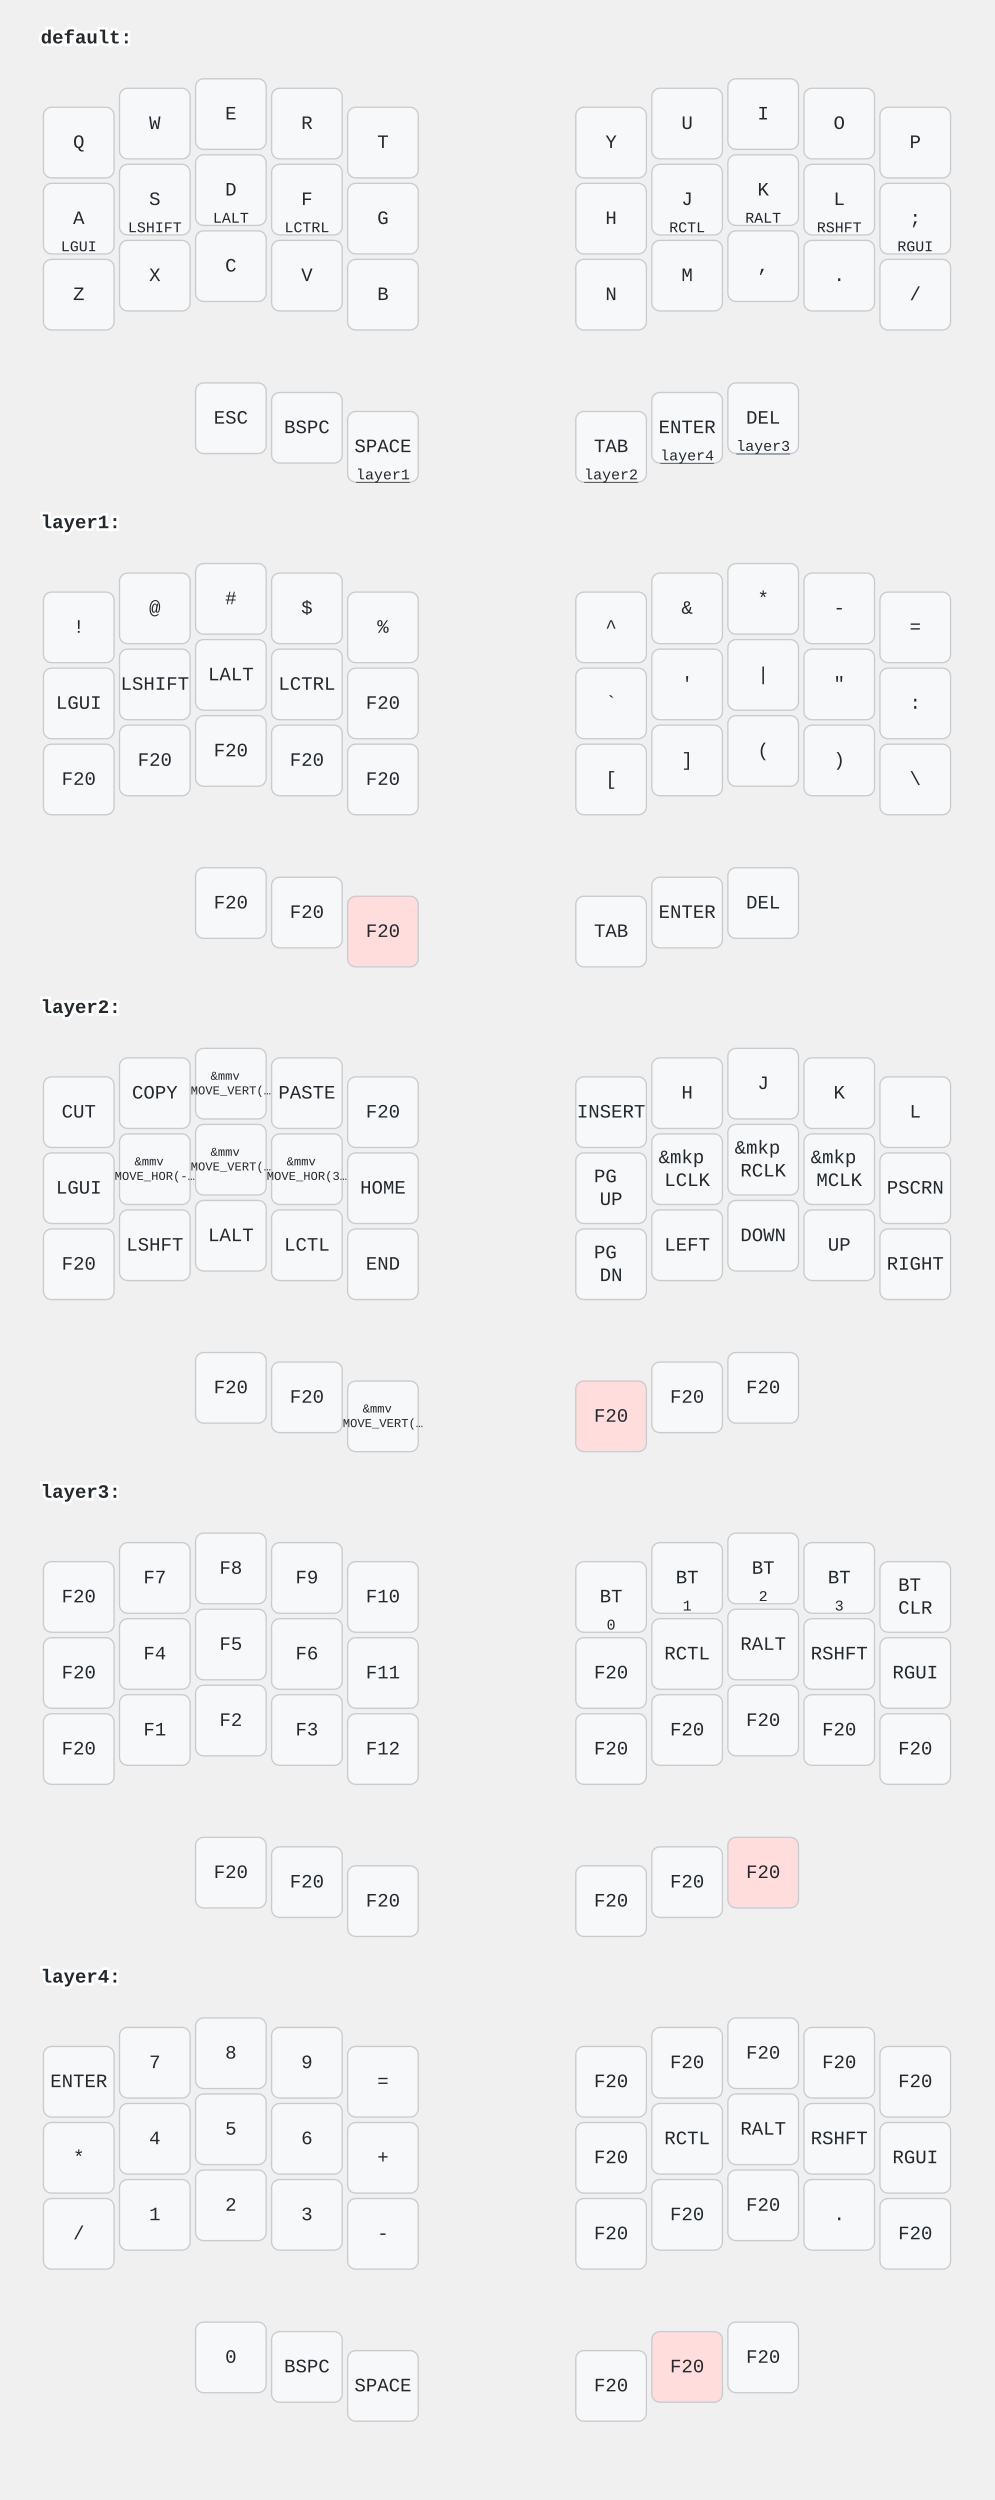
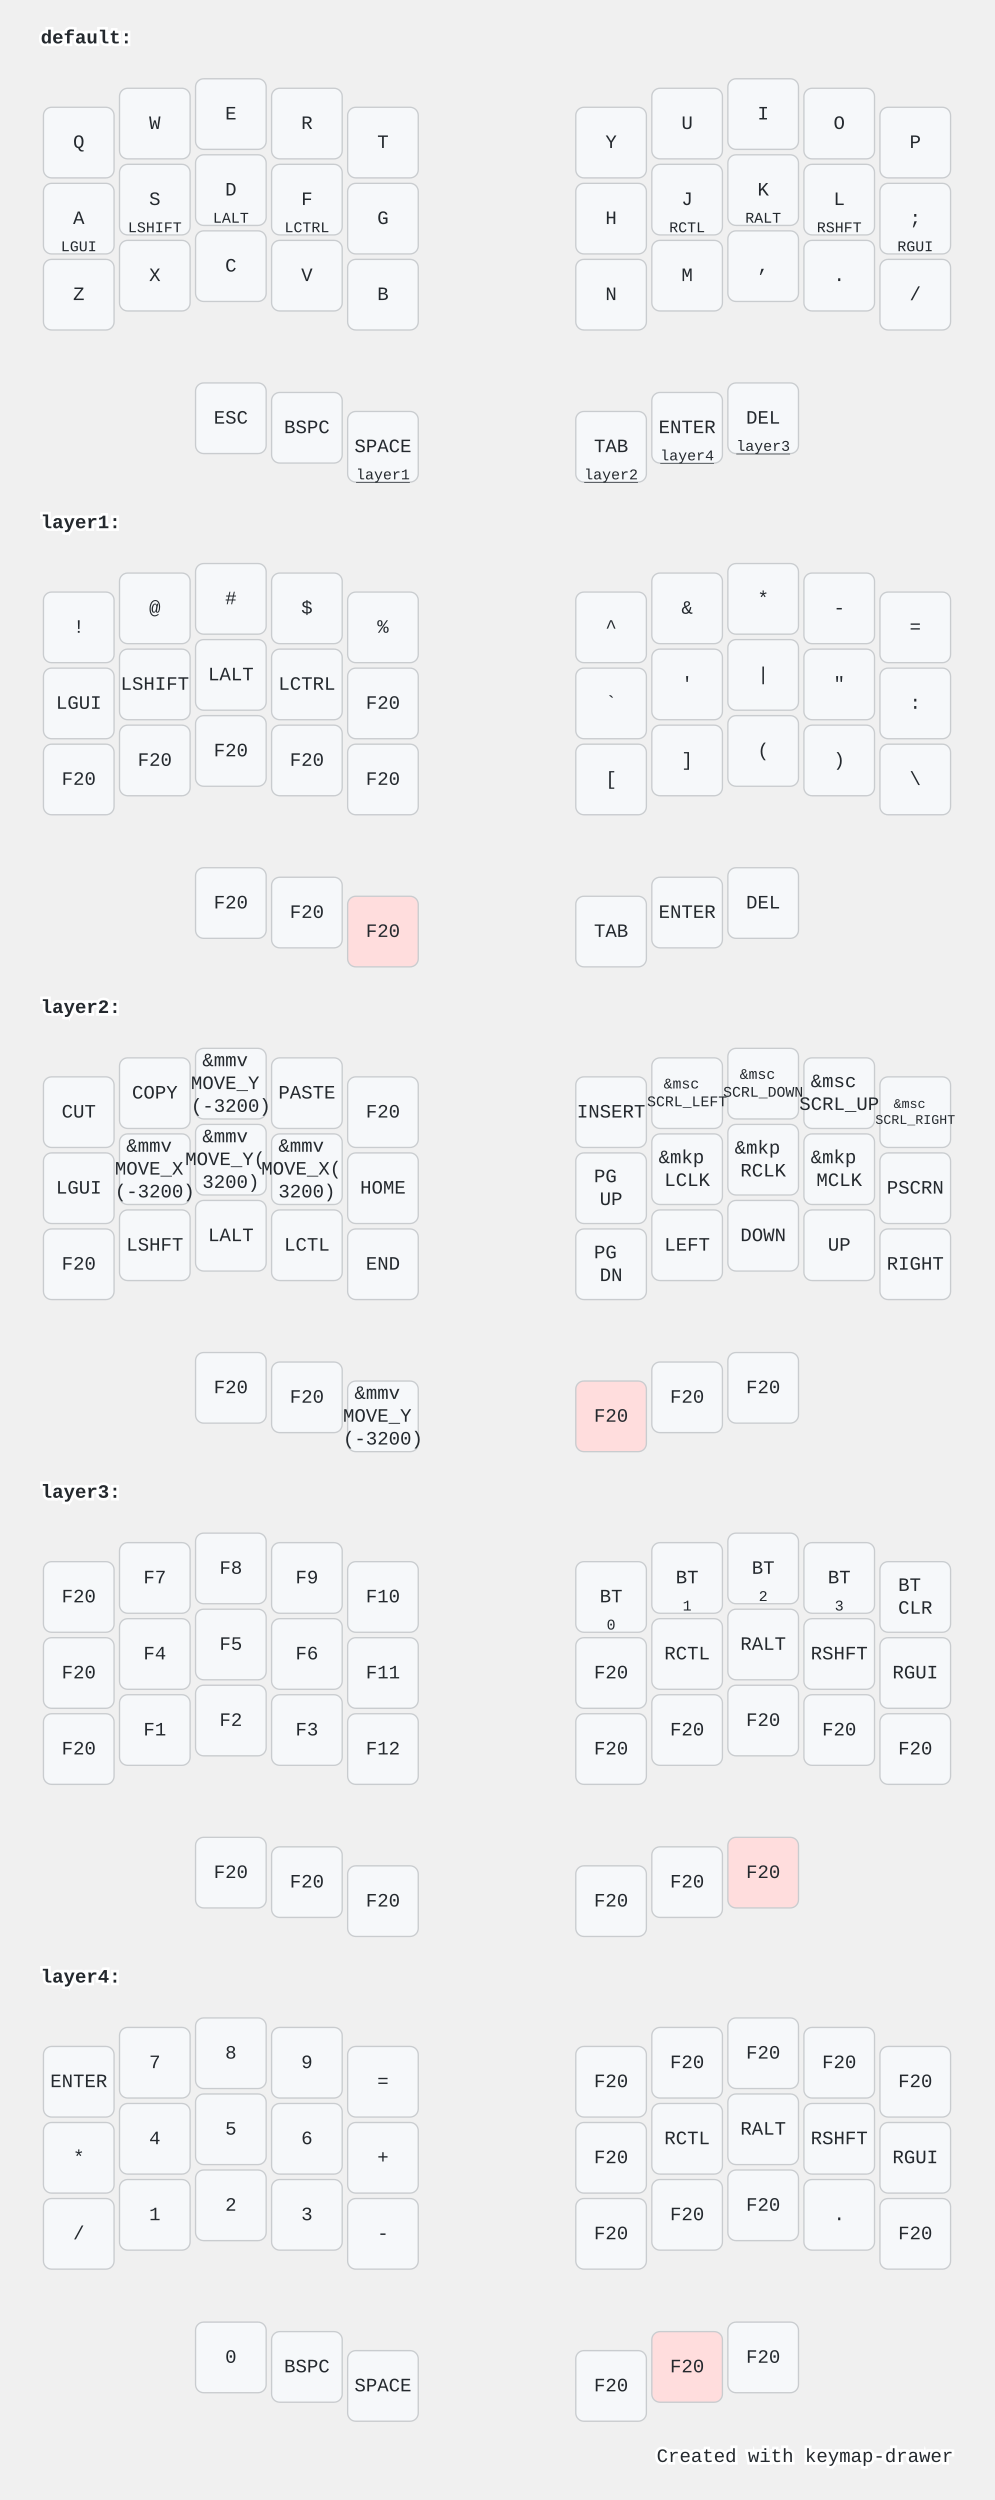
<svg xmlns="http://www.w3.org/2000/svg" width="732" height="1841" viewBox="0 0 732 1841" class="keymap">
  <style>/* inherit to force styles through use tags */
svg path {
    fill: inherit;
}

/* font and background color specifications */
svg.keymap {
    font-family: SFMono-Regular,Consolas,Liberation Mono,Menlo,monospace;
    font-size: 14px;
    font-kerning: normal;
    text-rendering: optimizeLegibility;
    fill: #24292e;
}

/* default key styling */
rect.key {
    fill: #f6f8fa;
}

rect.key, rect.combo {
    stroke: #c9cccf;
    stroke-width: 1;
}

/* default key side styling, only used is draw_key_sides is set */
rect.side {
    filter: brightness(90%);
}

/* color accent for combo boxes */
rect.combo, rect.combo-separate {
    fill: #cdf;
}

/* color accent for held keys */
rect.held, rect.combo.held {
    fill: #fdd;
}

/* color accent for ghost (optional) keys */
rect.ghost, rect.combo.ghost {
    stroke-dasharray: 4, 4;
    stroke-width: 2;
}

text {
    text-anchor: middle;
    dominant-baseline: middle;
}

/* styling for layer labels */
text.label {
    font-weight: bold;
    text-anchor: start;
    stroke: white;
    stroke-width: 4;
    paint-order: stroke;
}

/* styling for optional footer */
text.footer {
    text-anchor: end;
    dominant-baseline: auto;
    stroke: white;
    stroke-width: 4;
    paint-order: stroke;
}

- /* styling for combo tap, and key hold/shifted label text */
- text.combo, text.hold, text.shifted {
+ /* styling for combo tap, and key non-tap label text */
+ text.combo, text.hold, text.shifted, text.left, text.right {
    font-size: 11px;
}

text.hold {
    text-anchor: middle;
    dominant-baseline: auto;
}

text.shifted {
    text-anchor: middle;
    dominant-baseline: hanging;
}

+ text.left {
+     text-anchor: start;
+ }
+ 
+ text.right {
+     text-anchor: end;
+ }
+ 
text.layer-activator {
    text-decoration: underline;
}

/* styling for hold/shifted label text in combo box */
- text.combo.hold, text.combo.shifted {
+ text.combo.hold, text.combo.shifted, text.combo.left, text.combo.right {
    font-size: 8px;
}

/* lighter symbol for transparent keys */
text.trans {
    fill: #7b7e81;
}

/* styling for combo dendrons */
path.combo {
    stroke-width: 1;
    stroke: gray;
    fill: none;
}

/* Start Tabler Icons Cleanup */
/* cannot use height/width with glyphs */
.icon-tabler &gt; path {
    fill: inherit;
    stroke: inherit;
    stroke-width: 2;
}
/* hide tabler's default box */
.icon-tabler &gt; path[stroke="none"][fill="none"] {
    visibility: hidden;
}
/* End Tabler Icons Cleanup */
- </style>
+ 
+ @media (prefers-color-scheme: dark) {
+ svg.keymap { fill: #d1d6db; }
+ rect.key { fill: #3f4750; }
+ rect.key, rect.combo { stroke: #60666c; }
+ rect.combo, rect.combo-separate { fill: #1f3d7a; }
+ rect.held, rect.combo.held { fill: #854747; }
+ text.label, text.footer { stroke: black; }
+ text.trans { fill: #7e8184; }
+ path.combo { stroke: #7f7f7f; }
+ 
+ }</style>
  <g transform="translate(30, 0)" class="layer-default">
    <text x="0" y="28" class="label" id="default">default:</text>
    <g transform="translate(0, 56)">
      <g transform="translate(28, 49)" class="key keypos-0">
        <rect rx="6" ry="6" x="-26" y="-26" width="52" height="52" class="key" />
        <text x="0" y="0" class="key tap">Q</text>
      </g>
      <g transform="translate(84, 35)" class="key keypos-1">
        <rect rx="6" ry="6" x="-26" y="-26" width="52" height="52" class="key" />
        <text x="0" y="0" class="key tap">W</text>
      </g>
      <g transform="translate(140, 28)" class="key keypos-2">
        <rect rx="6" ry="6" x="-26" y="-26" width="52" height="52" class="key" />
        <text x="0" y="0" class="key tap">E</text>
      </g>
      <g transform="translate(196, 35)" class="key keypos-3">
        <rect rx="6" ry="6" x="-26" y="-26" width="52" height="52" class="key" />
        <text x="0" y="0" class="key tap">R</text>
      </g>
      <g transform="translate(252, 49)" class="key keypos-4">
        <rect rx="6" ry="6" x="-26" y="-26" width="52" height="52" class="key" />
        <text x="0" y="0" class="key tap">T</text>
      </g>
      <g transform="translate(420, 49)" class="key keypos-5">
        <rect rx="6" ry="6" x="-26" y="-26" width="52" height="52" class="key" />
        <text x="0" y="0" class="key tap">Y</text>
      </g>
      <g transform="translate(476, 35)" class="key keypos-6">
        <rect rx="6" ry="6" x="-26" y="-26" width="52" height="52" class="key" />
        <text x="0" y="0" class="key tap">U</text>
      </g>
      <g transform="translate(532, 28)" class="key keypos-7">
        <rect rx="6" ry="6" x="-26" y="-26" width="52" height="52" class="key" />
        <text x="0" y="0" class="key tap">I</text>
      </g>
      <g transform="translate(588, 35)" class="key keypos-8">
        <rect rx="6" ry="6" x="-26" y="-26" width="52" height="52" class="key" />
        <text x="0" y="0" class="key tap">O</text>
      </g>
      <g transform="translate(644, 49)" class="key keypos-9">
        <rect rx="6" ry="6" x="-26" y="-26" width="52" height="52" class="key" />
        <text x="0" y="0" class="key tap">P</text>
      </g>
      <g transform="translate(28, 105)" class="key keypos-10">
        <rect rx="6" ry="6" x="-26" y="-26" width="52" height="52" class="key" />
        <text x="0" y="0" class="key tap">A</text>
        <text x="0" y="24" class="key hold">LGUI</text>
      </g>
      <g transform="translate(84, 91)" class="key keypos-11">
        <rect rx="6" ry="6" x="-26" y="-26" width="52" height="52" class="key" />
        <text x="0" y="0" class="key tap">S</text>
        <text x="0" y="24" class="key hold">LSHIFT</text>
      </g>
      <g transform="translate(140, 84)" class="key keypos-12">
        <rect rx="6" ry="6" x="-26" y="-26" width="52" height="52" class="key" />
        <text x="0" y="0" class="key tap">D</text>
        <text x="0" y="24" class="key hold">LALT</text>
      </g>
      <g transform="translate(196, 91)" class="key keypos-13">
        <rect rx="6" ry="6" x="-26" y="-26" width="52" height="52" class="key" />
        <text x="0" y="0" class="key tap">F</text>
        <text x="0" y="24" class="key hold">LCTRL</text>
      </g>
      <g transform="translate(252, 105)" class="key keypos-14">
        <rect rx="6" ry="6" x="-26" y="-26" width="52" height="52" class="key" />
        <text x="0" y="0" class="key tap">G</text>
      </g>
      <g transform="translate(420, 105)" class="key keypos-15">
        <rect rx="6" ry="6" x="-26" y="-26" width="52" height="52" class="key" />
        <text x="0" y="0" class="key tap">H</text>
      </g>
      <g transform="translate(476, 91)" class="key keypos-16">
        <rect rx="6" ry="6" x="-26" y="-26" width="52" height="52" class="key" />
        <text x="0" y="0" class="key tap">J</text>
        <text x="0" y="24" class="key hold">RCTL</text>
      </g>
      <g transform="translate(532, 84)" class="key keypos-17">
        <rect rx="6" ry="6" x="-26" y="-26" width="52" height="52" class="key" />
        <text x="0" y="0" class="key tap">K</text>
        <text x="0" y="24" class="key hold">RALT</text>
      </g>
      <g transform="translate(588, 91)" class="key keypos-18">
        <rect rx="6" ry="6" x="-26" y="-26" width="52" height="52" class="key" />
        <text x="0" y="0" class="key tap">L</text>
        <text x="0" y="24" class="key hold">RSHFT</text>
      </g>
      <g transform="translate(644, 105)" class="key keypos-19">
        <rect rx="6" ry="6" x="-26" y="-26" width="52" height="52" class="key" />
        <text x="0" y="0" class="key tap">;</text>
        <text x="0" y="24" class="key hold">RGUI</text>
      </g>
      <g transform="translate(28, 161)" class="key keypos-20">
        <rect rx="6" ry="6" x="-26" y="-26" width="52" height="52" class="key" />
        <text x="0" y="0" class="key tap">Z</text>
      </g>
      <g transform="translate(84, 147)" class="key keypos-21">
        <rect rx="6" ry="6" x="-26" y="-26" width="52" height="52" class="key" />
        <text x="0" y="0" class="key tap">X</text>
      </g>
      <g transform="translate(140, 140)" class="key keypos-22">
        <rect rx="6" ry="6" x="-26" y="-26" width="52" height="52" class="key" />
        <text x="0" y="0" class="key tap">C</text>
      </g>
      <g transform="translate(196, 147)" class="key keypos-23">
        <rect rx="6" ry="6" x="-26" y="-26" width="52" height="52" class="key" />
        <text x="0" y="0" class="key tap">V</text>
      </g>
      <g transform="translate(252, 161)" class="key keypos-24">
        <rect rx="6" ry="6" x="-26" y="-26" width="52" height="52" class="key" />
        <text x="0" y="0" class="key tap">B</text>
      </g>
      <g transform="translate(420, 161)" class="key keypos-25">
        <rect rx="6" ry="6" x="-26" y="-26" width="52" height="52" class="key" />
        <text x="0" y="0" class="key tap">N</text>
      </g>
      <g transform="translate(476, 147)" class="key keypos-26">
        <rect rx="6" ry="6" x="-26" y="-26" width="52" height="52" class="key" />
        <text x="0" y="0" class="key tap">M</text>
      </g>
      <g transform="translate(532, 140)" class="key keypos-27">
        <rect rx="6" ry="6" x="-26" y="-26" width="52" height="52" class="key" />
        <text x="0" y="0" class="key tap">,</text>
      </g>
      <g transform="translate(588, 147)" class="key keypos-28">
        <rect rx="6" ry="6" x="-26" y="-26" width="52" height="52" class="key" />
        <text x="0" y="0" class="key tap">.</text>
      </g>
      <g transform="translate(644, 161)" class="key keypos-29">
        <rect rx="6" ry="6" x="-26" y="-26" width="52" height="52" class="key" />
        <text x="0" y="0" class="key tap">/</text>
      </g>
      <g transform="translate(140, 252)" class="key keypos-30">
        <rect rx="6" ry="6" x="-26" y="-26" width="52" height="52" class="key" />
        <text x="0" y="0" class="key tap">ESC</text>
      </g>
      <g transform="translate(196, 259)" class="key keypos-31">
        <rect rx="6" ry="6" x="-26" y="-26" width="52" height="52" class="key" />
        <text x="0" y="0" class="key tap">BSPC</text>
      </g>
      <g transform="translate(252, 273)" class="key keypos-32">
        <rect rx="6" ry="6" x="-26" y="-26" width="52" height="52" class="key" />
        <text x="0" y="0" class="key tap">SPACE</text>
        <a href="#layer1">
          <text x="0" y="24" class="key hold layer-activator">layer1</text>
        </a>
      </g>
      <g transform="translate(420, 273)" class="key keypos-33">
        <rect rx="6" ry="6" x="-26" y="-26" width="52" height="52" class="key" />
        <text x="0" y="0" class="key tap">TAB</text>
        <a href="#layer2">
          <text x="0" y="24" class="key hold layer-activator">layer2</text>
        </a>
      </g>
      <g transform="translate(476, 259)" class="key keypos-34">
        <rect rx="6" ry="6" x="-26" y="-26" width="52" height="52" class="key" />
        <text x="0" y="0" class="key tap">ENTER</text>
        <a href="#layer4">
          <text x="0" y="24" class="key hold layer-activator">layer4</text>
        </a>
      </g>
      <g transform="translate(532, 252)" class="key keypos-35">
        <rect rx="6" ry="6" x="-26" y="-26" width="52" height="52" class="key" />
        <text x="0" y="0" class="key tap">DEL</text>
        <a href="#layer3">
          <text x="0" y="24" class="key hold layer-activator">layer3</text>
        </a>
      </g>
    </g>
  </g>
  <g transform="translate(30, 357)" class="layer-layer1">
    <text x="0" y="28" class="label" id="layer1">layer1:</text>
    <g transform="translate(0, 56)">
      <g transform="translate(28, 49)" class="key keypos-0">
        <rect rx="6" ry="6" x="-26" y="-26" width="52" height="52" class="key" />
        <text x="0" y="0" class="key tap">!</text>
      </g>
      <g transform="translate(84, 35)" class="key keypos-1">
        <rect rx="6" ry="6" x="-26" y="-26" width="52" height="52" class="key" />
        <text x="0" y="0" class="key tap">@</text>
      </g>
      <g transform="translate(140, 28)" class="key keypos-2">
        <rect rx="6" ry="6" x="-26" y="-26" width="52" height="52" class="key" />
        <text x="0" y="0" class="key tap">#</text>
      </g>
      <g transform="translate(196, 35)" class="key keypos-3">
        <rect rx="6" ry="6" x="-26" y="-26" width="52" height="52" class="key" />
        <text x="0" y="0" class="key tap">$</text>
      </g>
      <g transform="translate(252, 49)" class="key keypos-4">
        <rect rx="6" ry="6" x="-26" y="-26" width="52" height="52" class="key" />
        <text x="0" y="0" class="key tap">%</text>
      </g>
      <g transform="translate(420, 49)" class="key keypos-5">
        <rect rx="6" ry="6" x="-26" y="-26" width="52" height="52" class="key" />
        <text x="0" y="0" class="key tap">^</text>
      </g>
      <g transform="translate(476, 35)" class="key keypos-6">
        <rect rx="6" ry="6" x="-26" y="-26" width="52" height="52" class="key" />
        <text x="0" y="0" class="key tap">&amp;</text>
      </g>
      <g transform="translate(532, 28)" class="key keypos-7">
        <rect rx="6" ry="6" x="-26" y="-26" width="52" height="52" class="key" />
        <text x="0" y="0" class="key tap">*</text>
      </g>
      <g transform="translate(588, 35)" class="key keypos-8">
        <rect rx="6" ry="6" x="-26" y="-26" width="52" height="52" class="key" />
        <text x="0" y="0" class="key tap">-</text>
      </g>
      <g transform="translate(644, 49)" class="key keypos-9">
        <rect rx="6" ry="6" x="-26" y="-26" width="52" height="52" class="key" />
        <text x="0" y="0" class="key tap">=</text>
      </g>
      <g transform="translate(28, 105)" class="key keypos-10">
        <rect rx="6" ry="6" x="-26" y="-26" width="52" height="52" class="key" />
        <text x="0" y="0" class="key tap">LGUI</text>
      </g>
      <g transform="translate(84, 91)" class="key keypos-11">
        <rect rx="6" ry="6" x="-26" y="-26" width="52" height="52" class="key" />
        <text x="0" y="0" class="key tap">LSHIFT</text>
      </g>
      <g transform="translate(140, 84)" class="key keypos-12">
        <rect rx="6" ry="6" x="-26" y="-26" width="52" height="52" class="key" />
        <text x="0" y="0" class="key tap">LALT</text>
      </g>
      <g transform="translate(196, 91)" class="key keypos-13">
        <rect rx="6" ry="6" x="-26" y="-26" width="52" height="52" class="key" />
        <text x="0" y="0" class="key tap">LCTRL</text>
      </g>
      <g transform="translate(252, 105)" class="key keypos-14">
        <rect rx="6" ry="6" x="-26" y="-26" width="52" height="52" class="key" />
        <text x="0" y="0" class="key tap">F20</text>
      </g>
      <g transform="translate(420, 105)" class="key keypos-15">
        <rect rx="6" ry="6" x="-26" y="-26" width="52" height="52" class="key" />
        <text x="0" y="0" class="key tap">`</text>
      </g>
      <g transform="translate(476, 91)" class="key keypos-16">
        <rect rx="6" ry="6" x="-26" y="-26" width="52" height="52" class="key" />
        <text x="0" y="0" class="key tap">'</text>
      </g>
      <g transform="translate(532, 84)" class="key keypos-17">
        <rect rx="6" ry="6" x="-26" y="-26" width="52" height="52" class="key" />
        <text x="0" y="0" class="key tap">|</text>
      </g>
      <g transform="translate(588, 91)" class="key keypos-18">
        <rect rx="6" ry="6" x="-26" y="-26" width="52" height="52" class="key" />
        <text x="0" y="0" class="key tap">"</text>
      </g>
      <g transform="translate(644, 105)" class="key keypos-19">
        <rect rx="6" ry="6" x="-26" y="-26" width="52" height="52" class="key" />
        <text x="0" y="0" class="key tap">:</text>
      </g>
      <g transform="translate(28, 161)" class="key keypos-20">
        <rect rx="6" ry="6" x="-26" y="-26" width="52" height="52" class="key" />
        <text x="0" y="0" class="key tap">F20</text>
      </g>
      <g transform="translate(84, 147)" class="key keypos-21">
        <rect rx="6" ry="6" x="-26" y="-26" width="52" height="52" class="key" />
        <text x="0" y="0" class="key tap">F20</text>
      </g>
      <g transform="translate(140, 140)" class="key keypos-22">
        <rect rx="6" ry="6" x="-26" y="-26" width="52" height="52" class="key" />
        <text x="0" y="0" class="key tap">F20</text>
      </g>
      <g transform="translate(196, 147)" class="key keypos-23">
        <rect rx="6" ry="6" x="-26" y="-26" width="52" height="52" class="key" />
        <text x="0" y="0" class="key tap">F20</text>
      </g>
      <g transform="translate(252, 161)" class="key keypos-24">
        <rect rx="6" ry="6" x="-26" y="-26" width="52" height="52" class="key" />
        <text x="0" y="0" class="key tap">F20</text>
      </g>
      <g transform="translate(420, 161)" class="key keypos-25">
        <rect rx="6" ry="6" x="-26" y="-26" width="52" height="52" class="key" />
        <text x="0" y="0" class="key tap">[</text>
      </g>
      <g transform="translate(476, 147)" class="key keypos-26">
        <rect rx="6" ry="6" x="-26" y="-26" width="52" height="52" class="key" />
        <text x="0" y="0" class="key tap">]</text>
      </g>
      <g transform="translate(532, 140)" class="key keypos-27">
        <rect rx="6" ry="6" x="-26" y="-26" width="52" height="52" class="key" />
        <text x="0" y="0" class="key tap">(</text>
      </g>
      <g transform="translate(588, 147)" class="key keypos-28">
        <rect rx="6" ry="6" x="-26" y="-26" width="52" height="52" class="key" />
        <text x="0" y="0" class="key tap">)</text>
      </g>
      <g transform="translate(644, 161)" class="key keypos-29">
        <rect rx="6" ry="6" x="-26" y="-26" width="52" height="52" class="key" />
        <text x="0" y="0" class="key tap">\</text>
      </g>
      <g transform="translate(140, 252)" class="key keypos-30">
        <rect rx="6" ry="6" x="-26" y="-26" width="52" height="52" class="key" />
        <text x="0" y="0" class="key tap">F20</text>
      </g>
      <g transform="translate(196, 259)" class="key keypos-31">
        <rect rx="6" ry="6" x="-26" y="-26" width="52" height="52" class="key" />
        <text x="0" y="0" class="key tap">F20</text>
      </g>
      <g transform="translate(252, 273)" class="key held keypos-32">
        <rect rx="6" ry="6" x="-26" y="-26" width="52" height="52" class="key held" />
        <text x="0" y="0" class="key held tap">F20</text>
      </g>
      <g transform="translate(420, 273)" class="key keypos-33">
        <rect rx="6" ry="6" x="-26" y="-26" width="52" height="52" class="key" />
        <text x="0" y="0" class="key tap">TAB</text>
      </g>
      <g transform="translate(476, 259)" class="key keypos-34">
        <rect rx="6" ry="6" x="-26" y="-26" width="52" height="52" class="key" />
        <text x="0" y="0" class="key tap">ENTER</text>
      </g>
      <g transform="translate(532, 252)" class="key keypos-35">
        <rect rx="6" ry="6" x="-26" y="-26" width="52" height="52" class="key" />
        <text x="0" y="0" class="key tap">DEL</text>
      </g>
    </g>
  </g>
  <g transform="translate(30, 714)" class="layer-layer2">
    <text x="0" y="28" class="label" id="layer2">layer2:</text>
    <g transform="translate(0, 56)">
      <g transform="translate(28, 49)" class="key keypos-0">
        <rect rx="6" ry="6" x="-26" y="-26" width="52" height="52" class="key" />
        <text x="0" y="0" class="key tap">CUT</text>
      </g>
      <g transform="translate(84, 35)" class="key keypos-1">
        <rect rx="6" ry="6" x="-26" y="-26" width="52" height="52" class="key" />
        <text x="0" y="0" class="key tap">COPY</text>
      </g>
      <g transform="translate(140, 28)" class="key keypos-2">
        <rect rx="6" ry="6" x="-26" y="-26" width="52" height="52" class="key" />
        <text x="0" y="0" class="key tap">
-           <tspan x="0" dy="-0.6em" style="font-size: 64%">&amp;mmv</tspan>
-           <tspan x="0" dy="1.2em" style="font-size: 64%">MOVE_VERT(…</tspan>
+           <tspan x="0" dy="-1.2em">&amp;mmv</tspan>
+           <tspan x="0" dy="1.2em">MOVE_Y</tspan>
+           <tspan x="0" dy="1.2em">(-3200)</tspan>
        </text>
      </g>
      <g transform="translate(196, 35)" class="key keypos-3">
        <rect rx="6" ry="6" x="-26" y="-26" width="52" height="52" class="key" />
        <text x="0" y="0" class="key tap">PASTE</text>
      </g>
      <g transform="translate(252, 49)" class="key keypos-4">
        <rect rx="6" ry="6" x="-26" y="-26" width="52" height="52" class="key" />
        <text x="0" y="0" class="key tap">F20</text>
      </g>
      <g transform="translate(420, 49)" class="key keypos-5">
        <rect rx="6" ry="6" x="-26" y="-26" width="52" height="52" class="key" />
        <text x="0" y="0" class="key tap">INSERT</text>
      </g>
      <g transform="translate(476, 35)" class="key keypos-6">
        <rect rx="6" ry="6" x="-26" y="-26" width="52" height="52" class="key" />
-         <text x="0" y="0" class="key tap">H</text>
+         <text x="0" y="0" class="key tap">
+           <tspan x="0" dy="-0.6em" style="font-size: 78%">&amp;msc</tspan>
+           <tspan x="0" dy="1.2em" style="font-size: 78%">SCRL_LEFT</tspan>
+         </text>
      </g>
      <g transform="translate(532, 28)" class="key keypos-7">
        <rect rx="6" ry="6" x="-26" y="-26" width="52" height="52" class="key" />
-         <text x="0" y="0" class="key tap">J</text>
+         <text x="0" y="0" class="key tap">
+           <tspan x="0" dy="-0.6em" style="font-size: 78%">&amp;msc</tspan>
+           <tspan x="0" dy="1.2em" style="font-size: 78%">SCRL_DOWN</tspan>
+         </text>
      </g>
      <g transform="translate(588, 35)" class="key keypos-8">
        <rect rx="6" ry="6" x="-26" y="-26" width="52" height="52" class="key" />
-         <text x="0" y="0" class="key tap">K</text>
+         <text x="0" y="0" class="key tap">
+           <tspan x="0" dy="-0.6em">&amp;msc</tspan>
+           <tspan x="0" dy="1.2em">SCRL_UP</tspan>
+         </text>
      </g>
      <g transform="translate(644, 49)" class="key keypos-9">
        <rect rx="6" ry="6" x="-26" y="-26" width="52" height="52" class="key" />
-         <text x="0" y="0" class="key tap">L</text>
+         <text x="0" y="0" class="key tap">
+           <tspan x="0" dy="-0.6em" style="font-size: 70%">&amp;msc</tspan>
+           <tspan x="0" dy="1.2em" style="font-size: 70%">SCRL_RIGHT</tspan>
+         </text>
      </g>
      <g transform="translate(28, 105)" class="key keypos-10">
        <rect rx="6" ry="6" x="-26" y="-26" width="52" height="52" class="key" />
        <text x="0" y="0" class="key tap">LGUI</text>
      </g>
      <g transform="translate(84, 91)" class="key keypos-11">
        <rect rx="6" ry="6" x="-26" y="-26" width="52" height="52" class="key" />
        <text x="0" y="0" class="key tap">
-           <tspan x="0" dy="-0.6em" style="font-size: 64%">&amp;mmv</tspan>
-           <tspan x="0" dy="1.2em" style="font-size: 64%">MOVE_HOR(-…</tspan>
+           <tspan x="0" dy="-1.2em">&amp;mmv</tspan>
+           <tspan x="0" dy="1.2em">MOVE_X</tspan>
+           <tspan x="0" dy="1.2em">(-3200)</tspan>
        </text>
      </g>
      <g transform="translate(140, 84)" class="key keypos-12">
        <rect rx="6" ry="6" x="-26" y="-26" width="52" height="52" class="key" />
        <text x="0" y="0" class="key tap">
-           <tspan x="0" dy="-0.6em" style="font-size: 64%">&amp;mmv</tspan>
-           <tspan x="0" dy="1.2em" style="font-size: 64%">MOVE_VERT(…</tspan>
+           <tspan x="0" dy="-1.2em">&amp;mmv</tspan>
+           <tspan x="0" dy="1.2em">MOVE_Y(</tspan>
+           <tspan x="0" dy="1.2em">3200)</tspan>
        </text>
      </g>
      <g transform="translate(196, 91)" class="key keypos-13">
        <rect rx="6" ry="6" x="-26" y="-26" width="52" height="52" class="key" />
        <text x="0" y="0" class="key tap">
-           <tspan x="0" dy="-0.6em" style="font-size: 64%">&amp;mmv</tspan>
-           <tspan x="0" dy="1.2em" style="font-size: 64%">MOVE_HOR(3…</tspan>
+           <tspan x="0" dy="-1.2em">&amp;mmv</tspan>
+           <tspan x="0" dy="1.2em">MOVE_X(</tspan>
+           <tspan x="0" dy="1.2em">3200)</tspan>
        </text>
      </g>
      <g transform="translate(252, 105)" class="key keypos-14">
        <rect rx="6" ry="6" x="-26" y="-26" width="52" height="52" class="key" />
        <text x="0" y="0" class="key tap">HOME</text>
      </g>
      <g transform="translate(420, 105)" class="key keypos-15">
        <rect rx="6" ry="6" x="-26" y="-26" width="52" height="52" class="key" />
        <text x="0" y="0" class="key tap">
          <tspan x="0" dy="-0.6em">PG</tspan>
          <tspan x="0" dy="1.2em">UP</tspan>
        </text>
      </g>
      <g transform="translate(476, 91)" class="key keypos-16">
        <rect rx="6" ry="6" x="-26" y="-26" width="52" height="52" class="key" />
        <text x="0" y="0" class="key tap">
          <tspan x="0" dy="-0.6em">&amp;mkp</tspan>
          <tspan x="0" dy="1.2em">LCLK</tspan>
        </text>
      </g>
      <g transform="translate(532, 84)" class="key keypos-17">
        <rect rx="6" ry="6" x="-26" y="-26" width="52" height="52" class="key" />
        <text x="0" y="0" class="key tap">
          <tspan x="0" dy="-0.6em">&amp;mkp</tspan>
          <tspan x="0" dy="1.2em">RCLK</tspan>
        </text>
      </g>
      <g transform="translate(588, 91)" class="key keypos-18">
        <rect rx="6" ry="6" x="-26" y="-26" width="52" height="52" class="key" />
        <text x="0" y="0" class="key tap">
          <tspan x="0" dy="-0.6em">&amp;mkp</tspan>
          <tspan x="0" dy="1.2em">MCLK</tspan>
        </text>
      </g>
      <g transform="translate(644, 105)" class="key keypos-19">
        <rect rx="6" ry="6" x="-26" y="-26" width="52" height="52" class="key" />
        <text x="0" y="0" class="key tap">PSCRN</text>
      </g>
      <g transform="translate(28, 161)" class="key keypos-20">
        <rect rx="6" ry="6" x="-26" y="-26" width="52" height="52" class="key" />
        <text x="0" y="0" class="key tap">F20</text>
      </g>
      <g transform="translate(84, 147)" class="key keypos-21">
        <rect rx="6" ry="6" x="-26" y="-26" width="52" height="52" class="key" />
        <text x="0" y="0" class="key tap">LSHFT</text>
      </g>
      <g transform="translate(140, 140)" class="key keypos-22">
        <rect rx="6" ry="6" x="-26" y="-26" width="52" height="52" class="key" />
        <text x="0" y="0" class="key tap">LALT</text>
      </g>
      <g transform="translate(196, 147)" class="key keypos-23">
        <rect rx="6" ry="6" x="-26" y="-26" width="52" height="52" class="key" />
        <text x="0" y="0" class="key tap">LCTL</text>
      </g>
      <g transform="translate(252, 161)" class="key keypos-24">
        <rect rx="6" ry="6" x="-26" y="-26" width="52" height="52" class="key" />
        <text x="0" y="0" class="key tap">END</text>
      </g>
      <g transform="translate(420, 161)" class="key keypos-25">
        <rect rx="6" ry="6" x="-26" y="-26" width="52" height="52" class="key" />
        <text x="0" y="0" class="key tap">
          <tspan x="0" dy="-0.6em">PG</tspan>
          <tspan x="0" dy="1.2em">DN</tspan>
        </text>
      </g>
      <g transform="translate(476, 147)" class="key keypos-26">
        <rect rx="6" ry="6" x="-26" y="-26" width="52" height="52" class="key" />
        <text x="0" y="0" class="key tap">LEFT</text>
      </g>
      <g transform="translate(532, 140)" class="key keypos-27">
        <rect rx="6" ry="6" x="-26" y="-26" width="52" height="52" class="key" />
        <text x="0" y="0" class="key tap">DOWN</text>
      </g>
      <g transform="translate(588, 147)" class="key keypos-28">
        <rect rx="6" ry="6" x="-26" y="-26" width="52" height="52" class="key" />
        <text x="0" y="0" class="key tap">UP</text>
      </g>
      <g transform="translate(644, 161)" class="key keypos-29">
        <rect rx="6" ry="6" x="-26" y="-26" width="52" height="52" class="key" />
        <text x="0" y="0" class="key tap">RIGHT</text>
      </g>
      <g transform="translate(140, 252)" class="key keypos-30">
        <rect rx="6" ry="6" x="-26" y="-26" width="52" height="52" class="key" />
        <text x="0" y="0" class="key tap">F20</text>
      </g>
      <g transform="translate(196, 259)" class="key keypos-31">
        <rect rx="6" ry="6" x="-26" y="-26" width="52" height="52" class="key" />
        <text x="0" y="0" class="key tap">F20</text>
      </g>
      <g transform="translate(252, 273)" class="key keypos-32">
        <rect rx="6" ry="6" x="-26" y="-26" width="52" height="52" class="key" />
        <text x="0" y="0" class="key tap">
-           <tspan x="0" dy="-0.6em" style="font-size: 64%">&amp;mmv</tspan>
-           <tspan x="0" dy="1.2em" style="font-size: 64%">MOVE_VERT(…</tspan>
+           <tspan x="0" dy="-1.2em">&amp;mmv</tspan>
+           <tspan x="0" dy="1.2em">MOVE_Y</tspan>
+           <tspan x="0" dy="1.2em">(-3200)</tspan>
        </text>
      </g>
      <g transform="translate(420, 273)" class="key held keypos-33">
        <rect rx="6" ry="6" x="-26" y="-26" width="52" height="52" class="key held" />
        <text x="0" y="0" class="key held tap">F20</text>
      </g>
      <g transform="translate(476, 259)" class="key keypos-34">
        <rect rx="6" ry="6" x="-26" y="-26" width="52" height="52" class="key" />
        <text x="0" y="0" class="key tap">F20</text>
      </g>
      <g transform="translate(532, 252)" class="key keypos-35">
        <rect rx="6" ry="6" x="-26" y="-26" width="52" height="52" class="key" />
        <text x="0" y="0" class="key tap">F20</text>
      </g>
    </g>
  </g>
  <g transform="translate(30, 1071)" class="layer-layer3">
    <text x="0" y="28" class="label" id="layer3">layer3:</text>
    <g transform="translate(0, 56)">
      <g transform="translate(28, 49)" class="key keypos-0">
        <rect rx="6" ry="6" x="-26" y="-26" width="52" height="52" class="key" />
        <text x="0" y="0" class="key tap">F20</text>
      </g>
      <g transform="translate(84, 35)" class="key keypos-1">
        <rect rx="6" ry="6" x="-26" y="-26" width="52" height="52" class="key" />
        <text x="0" y="0" class="key tap">F7</text>
      </g>
      <g transform="translate(140, 28)" class="key keypos-2">
        <rect rx="6" ry="6" x="-26" y="-26" width="52" height="52" class="key" />
        <text x="0" y="0" class="key tap">F8</text>
      </g>
      <g transform="translate(196, 35)" class="key keypos-3">
        <rect rx="6" ry="6" x="-26" y="-26" width="52" height="52" class="key" />
        <text x="0" y="0" class="key tap">F9</text>
      </g>
      <g transform="translate(252, 49)" class="key keypos-4">
        <rect rx="6" ry="6" x="-26" y="-26" width="52" height="52" class="key" />
        <text x="0" y="0" class="key tap">F10</text>
      </g>
      <g transform="translate(420, 49)" class="key keypos-5">
        <rect rx="6" ry="6" x="-26" y="-26" width="52" height="52" class="key" />
        <text x="0" y="0" class="key tap">BT</text>
        <text x="0" y="24" class="key hold">0</text>
      </g>
      <g transform="translate(476, 35)" class="key keypos-6">
        <rect rx="6" ry="6" x="-26" y="-26" width="52" height="52" class="key" />
        <text x="0" y="0" class="key tap">BT</text>
        <text x="0" y="24" class="key hold">1</text>
      </g>
      <g transform="translate(532, 28)" class="key keypos-7">
        <rect rx="6" ry="6" x="-26" y="-26" width="52" height="52" class="key" />
        <text x="0" y="0" class="key tap">BT</text>
        <text x="0" y="24" class="key hold">2</text>
      </g>
      <g transform="translate(588, 35)" class="key keypos-8">
        <rect rx="6" ry="6" x="-26" y="-26" width="52" height="52" class="key" />
        <text x="0" y="0" class="key tap">BT</text>
        <text x="0" y="24" class="key hold">3</text>
      </g>
      <g transform="translate(644, 49)" class="key keypos-9">
        <rect rx="6" ry="6" x="-26" y="-26" width="52" height="52" class="key" />
        <text x="0" y="0" class="key tap">
          <tspan x="0" dy="-0.6em">BT</tspan>
          <tspan x="0" dy="1.2em">CLR</tspan>
        </text>
      </g>
      <g transform="translate(28, 105)" class="key keypos-10">
        <rect rx="6" ry="6" x="-26" y="-26" width="52" height="52" class="key" />
        <text x="0" y="0" class="key tap">F20</text>
      </g>
      <g transform="translate(84, 91)" class="key keypos-11">
        <rect rx="6" ry="6" x="-26" y="-26" width="52" height="52" class="key" />
        <text x="0" y="0" class="key tap">F4</text>
      </g>
      <g transform="translate(140, 84)" class="key keypos-12">
        <rect rx="6" ry="6" x="-26" y="-26" width="52" height="52" class="key" />
        <text x="0" y="0" class="key tap">F5</text>
      </g>
      <g transform="translate(196, 91)" class="key keypos-13">
        <rect rx="6" ry="6" x="-26" y="-26" width="52" height="52" class="key" />
        <text x="0" y="0" class="key tap">F6</text>
      </g>
      <g transform="translate(252, 105)" class="key keypos-14">
        <rect rx="6" ry="6" x="-26" y="-26" width="52" height="52" class="key" />
        <text x="0" y="0" class="key tap">F11</text>
      </g>
      <g transform="translate(420, 105)" class="key keypos-15">
        <rect rx="6" ry="6" x="-26" y="-26" width="52" height="52" class="key" />
        <text x="0" y="0" class="key tap">F20</text>
      </g>
      <g transform="translate(476, 91)" class="key keypos-16">
        <rect rx="6" ry="6" x="-26" y="-26" width="52" height="52" class="key" />
        <text x="0" y="0" class="key tap">RCTL</text>
      </g>
      <g transform="translate(532, 84)" class="key keypos-17">
        <rect rx="6" ry="6" x="-26" y="-26" width="52" height="52" class="key" />
        <text x="0" y="0" class="key tap">RALT</text>
      </g>
      <g transform="translate(588, 91)" class="key keypos-18">
        <rect rx="6" ry="6" x="-26" y="-26" width="52" height="52" class="key" />
        <text x="0" y="0" class="key tap">RSHFT</text>
      </g>
      <g transform="translate(644, 105)" class="key keypos-19">
        <rect rx="6" ry="6" x="-26" y="-26" width="52" height="52" class="key" />
        <text x="0" y="0" class="key tap">RGUI</text>
      </g>
      <g transform="translate(28, 161)" class="key keypos-20">
        <rect rx="6" ry="6" x="-26" y="-26" width="52" height="52" class="key" />
        <text x="0" y="0" class="key tap">F20</text>
      </g>
      <g transform="translate(84, 147)" class="key keypos-21">
        <rect rx="6" ry="6" x="-26" y="-26" width="52" height="52" class="key" />
        <text x="0" y="0" class="key tap">F1</text>
      </g>
      <g transform="translate(140, 140)" class="key keypos-22">
        <rect rx="6" ry="6" x="-26" y="-26" width="52" height="52" class="key" />
        <text x="0" y="0" class="key tap">F2</text>
      </g>
      <g transform="translate(196, 147)" class="key keypos-23">
        <rect rx="6" ry="6" x="-26" y="-26" width="52" height="52" class="key" />
        <text x="0" y="0" class="key tap">F3</text>
      </g>
      <g transform="translate(252, 161)" class="key keypos-24">
        <rect rx="6" ry="6" x="-26" y="-26" width="52" height="52" class="key" />
        <text x="0" y="0" class="key tap">F12</text>
      </g>
      <g transform="translate(420, 161)" class="key keypos-25">
        <rect rx="6" ry="6" x="-26" y="-26" width="52" height="52" class="key" />
        <text x="0" y="0" class="key tap">F20</text>
      </g>
      <g transform="translate(476, 147)" class="key keypos-26">
        <rect rx="6" ry="6" x="-26" y="-26" width="52" height="52" class="key" />
        <text x="0" y="0" class="key tap">F20</text>
      </g>
      <g transform="translate(532, 140)" class="key keypos-27">
        <rect rx="6" ry="6" x="-26" y="-26" width="52" height="52" class="key" />
        <text x="0" y="0" class="key tap">F20</text>
      </g>
      <g transform="translate(588, 147)" class="key keypos-28">
        <rect rx="6" ry="6" x="-26" y="-26" width="52" height="52" class="key" />
        <text x="0" y="0" class="key tap">F20</text>
      </g>
      <g transform="translate(644, 161)" class="key keypos-29">
        <rect rx="6" ry="6" x="-26" y="-26" width="52" height="52" class="key" />
        <text x="0" y="0" class="key tap">F20</text>
      </g>
      <g transform="translate(140, 252)" class="key keypos-30">
        <rect rx="6" ry="6" x="-26" y="-26" width="52" height="52" class="key" />
        <text x="0" y="0" class="key tap">F20</text>
      </g>
      <g transform="translate(196, 259)" class="key keypos-31">
        <rect rx="6" ry="6" x="-26" y="-26" width="52" height="52" class="key" />
        <text x="0" y="0" class="key tap">F20</text>
      </g>
      <g transform="translate(252, 273)" class="key keypos-32">
        <rect rx="6" ry="6" x="-26" y="-26" width="52" height="52" class="key" />
        <text x="0" y="0" class="key tap">F20</text>
      </g>
      <g transform="translate(420, 273)" class="key keypos-33">
        <rect rx="6" ry="6" x="-26" y="-26" width="52" height="52" class="key" />
        <text x="0" y="0" class="key tap">F20</text>
      </g>
      <g transform="translate(476, 259)" class="key keypos-34">
        <rect rx="6" ry="6" x="-26" y="-26" width="52" height="52" class="key" />
        <text x="0" y="0" class="key tap">F20</text>
      </g>
      <g transform="translate(532, 252)" class="key held keypos-35">
        <rect rx="6" ry="6" x="-26" y="-26" width="52" height="52" class="key held" />
        <text x="0" y="0" class="key held tap">F20</text>
      </g>
    </g>
  </g>
  <g transform="translate(30, 1428)" class="layer-layer4">
    <text x="0" y="28" class="label" id="layer4">layer4:</text>
    <g transform="translate(0, 56)">
      <g transform="translate(28, 49)" class="key keypos-0">
        <rect rx="6" ry="6" x="-26" y="-26" width="52" height="52" class="key" />
        <text x="0" y="0" class="key tap">ENTER</text>
      </g>
      <g transform="translate(84, 35)" class="key keypos-1">
        <rect rx="6" ry="6" x="-26" y="-26" width="52" height="52" class="key" />
        <text x="0" y="0" class="key tap">7</text>
      </g>
      <g transform="translate(140, 28)" class="key keypos-2">
        <rect rx="6" ry="6" x="-26" y="-26" width="52" height="52" class="key" />
        <text x="0" y="0" class="key tap">8</text>
      </g>
      <g transform="translate(196, 35)" class="key keypos-3">
        <rect rx="6" ry="6" x="-26" y="-26" width="52" height="52" class="key" />
        <text x="0" y="0" class="key tap">9</text>
      </g>
      <g transform="translate(252, 49)" class="key keypos-4">
        <rect rx="6" ry="6" x="-26" y="-26" width="52" height="52" class="key" />
        <text x="0" y="0" class="key tap">=</text>
      </g>
      <g transform="translate(420, 49)" class="key keypos-5">
        <rect rx="6" ry="6" x="-26" y="-26" width="52" height="52" class="key" />
        <text x="0" y="0" class="key tap">F20</text>
      </g>
      <g transform="translate(476, 35)" class="key keypos-6">
        <rect rx="6" ry="6" x="-26" y="-26" width="52" height="52" class="key" />
        <text x="0" y="0" class="key tap">F20</text>
      </g>
      <g transform="translate(532, 28)" class="key keypos-7">
        <rect rx="6" ry="6" x="-26" y="-26" width="52" height="52" class="key" />
        <text x="0" y="0" class="key tap">F20</text>
      </g>
      <g transform="translate(588, 35)" class="key keypos-8">
        <rect rx="6" ry="6" x="-26" y="-26" width="52" height="52" class="key" />
        <text x="0" y="0" class="key tap">F20</text>
      </g>
      <g transform="translate(644, 49)" class="key keypos-9">
        <rect rx="6" ry="6" x="-26" y="-26" width="52" height="52" class="key" />
        <text x="0" y="0" class="key tap">F20</text>
      </g>
      <g transform="translate(28, 105)" class="key keypos-10">
        <rect rx="6" ry="6" x="-26" y="-26" width="52" height="52" class="key" />
        <text x="0" y="0" class="key tap">*</text>
      </g>
      <g transform="translate(84, 91)" class="key keypos-11">
        <rect rx="6" ry="6" x="-26" y="-26" width="52" height="52" class="key" />
        <text x="0" y="0" class="key tap">4</text>
      </g>
      <g transform="translate(140, 84)" class="key keypos-12">
        <rect rx="6" ry="6" x="-26" y="-26" width="52" height="52" class="key" />
        <text x="0" y="0" class="key tap">5</text>
      </g>
      <g transform="translate(196, 91)" class="key keypos-13">
        <rect rx="6" ry="6" x="-26" y="-26" width="52" height="52" class="key" />
        <text x="0" y="0" class="key tap">6</text>
      </g>
      <g transform="translate(252, 105)" class="key keypos-14">
        <rect rx="6" ry="6" x="-26" y="-26" width="52" height="52" class="key" />
        <text x="0" y="0" class="key tap">+</text>
      </g>
      <g transform="translate(420, 105)" class="key keypos-15">
        <rect rx="6" ry="6" x="-26" y="-26" width="52" height="52" class="key" />
        <text x="0" y="0" class="key tap">F20</text>
      </g>
      <g transform="translate(476, 91)" class="key keypos-16">
        <rect rx="6" ry="6" x="-26" y="-26" width="52" height="52" class="key" />
        <text x="0" y="0" class="key tap">RCTL</text>
      </g>
      <g transform="translate(532, 84)" class="key keypos-17">
        <rect rx="6" ry="6" x="-26" y="-26" width="52" height="52" class="key" />
        <text x="0" y="0" class="key tap">RALT</text>
      </g>
      <g transform="translate(588, 91)" class="key keypos-18">
        <rect rx="6" ry="6" x="-26" y="-26" width="52" height="52" class="key" />
        <text x="0" y="0" class="key tap">RSHFT</text>
      </g>
      <g transform="translate(644, 105)" class="key keypos-19">
        <rect rx="6" ry="6" x="-26" y="-26" width="52" height="52" class="key" />
        <text x="0" y="0" class="key tap">RGUI</text>
      </g>
      <g transform="translate(28, 161)" class="key keypos-20">
        <rect rx="6" ry="6" x="-26" y="-26" width="52" height="52" class="key" />
        <text x="0" y="0" class="key tap">/</text>
      </g>
      <g transform="translate(84, 147)" class="key keypos-21">
        <rect rx="6" ry="6" x="-26" y="-26" width="52" height="52" class="key" />
        <text x="0" y="0" class="key tap">1</text>
      </g>
      <g transform="translate(140, 140)" class="key keypos-22">
        <rect rx="6" ry="6" x="-26" y="-26" width="52" height="52" class="key" />
        <text x="0" y="0" class="key tap">2</text>
      </g>
      <g transform="translate(196, 147)" class="key keypos-23">
        <rect rx="6" ry="6" x="-26" y="-26" width="52" height="52" class="key" />
        <text x="0" y="0" class="key tap">3</text>
      </g>
      <g transform="translate(252, 161)" class="key keypos-24">
        <rect rx="6" ry="6" x="-26" y="-26" width="52" height="52" class="key" />
        <text x="0" y="0" class="key tap">-</text>
      </g>
      <g transform="translate(420, 161)" class="key keypos-25">
        <rect rx="6" ry="6" x="-26" y="-26" width="52" height="52" class="key" />
        <text x="0" y="0" class="key tap">F20</text>
      </g>
      <g transform="translate(476, 147)" class="key keypos-26">
        <rect rx="6" ry="6" x="-26" y="-26" width="52" height="52" class="key" />
        <text x="0" y="0" class="key tap">F20</text>
      </g>
      <g transform="translate(532, 140)" class="key keypos-27">
        <rect rx="6" ry="6" x="-26" y="-26" width="52" height="52" class="key" />
        <text x="0" y="0" class="key tap">F20</text>
      </g>
      <g transform="translate(588, 147)" class="key keypos-28">
        <rect rx="6" ry="6" x="-26" y="-26" width="52" height="52" class="key" />
        <text x="0" y="0" class="key tap">.</text>
      </g>
      <g transform="translate(644, 161)" class="key keypos-29">
        <rect rx="6" ry="6" x="-26" y="-26" width="52" height="52" class="key" />
        <text x="0" y="0" class="key tap">F20</text>
      </g>
      <g transform="translate(140, 252)" class="key keypos-30">
        <rect rx="6" ry="6" x="-26" y="-26" width="52" height="52" class="key" />
        <text x="0" y="0" class="key tap">0</text>
      </g>
      <g transform="translate(196, 259)" class="key keypos-31">
        <rect rx="6" ry="6" x="-26" y="-26" width="52" height="52" class="key" />
        <text x="0" y="0" class="key tap">BSPC</text>
      </g>
      <g transform="translate(252, 273)" class="key keypos-32">
        <rect rx="6" ry="6" x="-26" y="-26" width="52" height="52" class="key" />
        <text x="0" y="0" class="key tap">SPACE</text>
      </g>
      <g transform="translate(420, 273)" class="key keypos-33">
        <rect rx="6" ry="6" x="-26" y="-26" width="52" height="52" class="key" />
        <text x="0" y="0" class="key tap">F20</text>
      </g>
      <g transform="translate(476, 259)" class="key held keypos-34">
        <rect rx="6" ry="6" x="-26" y="-26" width="52" height="52" class="key held" />
        <text x="0" y="0" class="key held tap">F20</text>
      </g>
      <g transform="translate(532, 252)" class="key keypos-35">
        <rect rx="6" ry="6" x="-26" y="-26" width="52" height="52" class="key" />
        <text x="0" y="0" class="key tap">F20</text>
      </g>
    </g>
  </g>
+   <text x="702.0" y="1813.0" class="footer">Created with <a href="https://github.com/caksoylar/keymap-drawer">keymap-drawer</a>
+   </text>
</svg>
